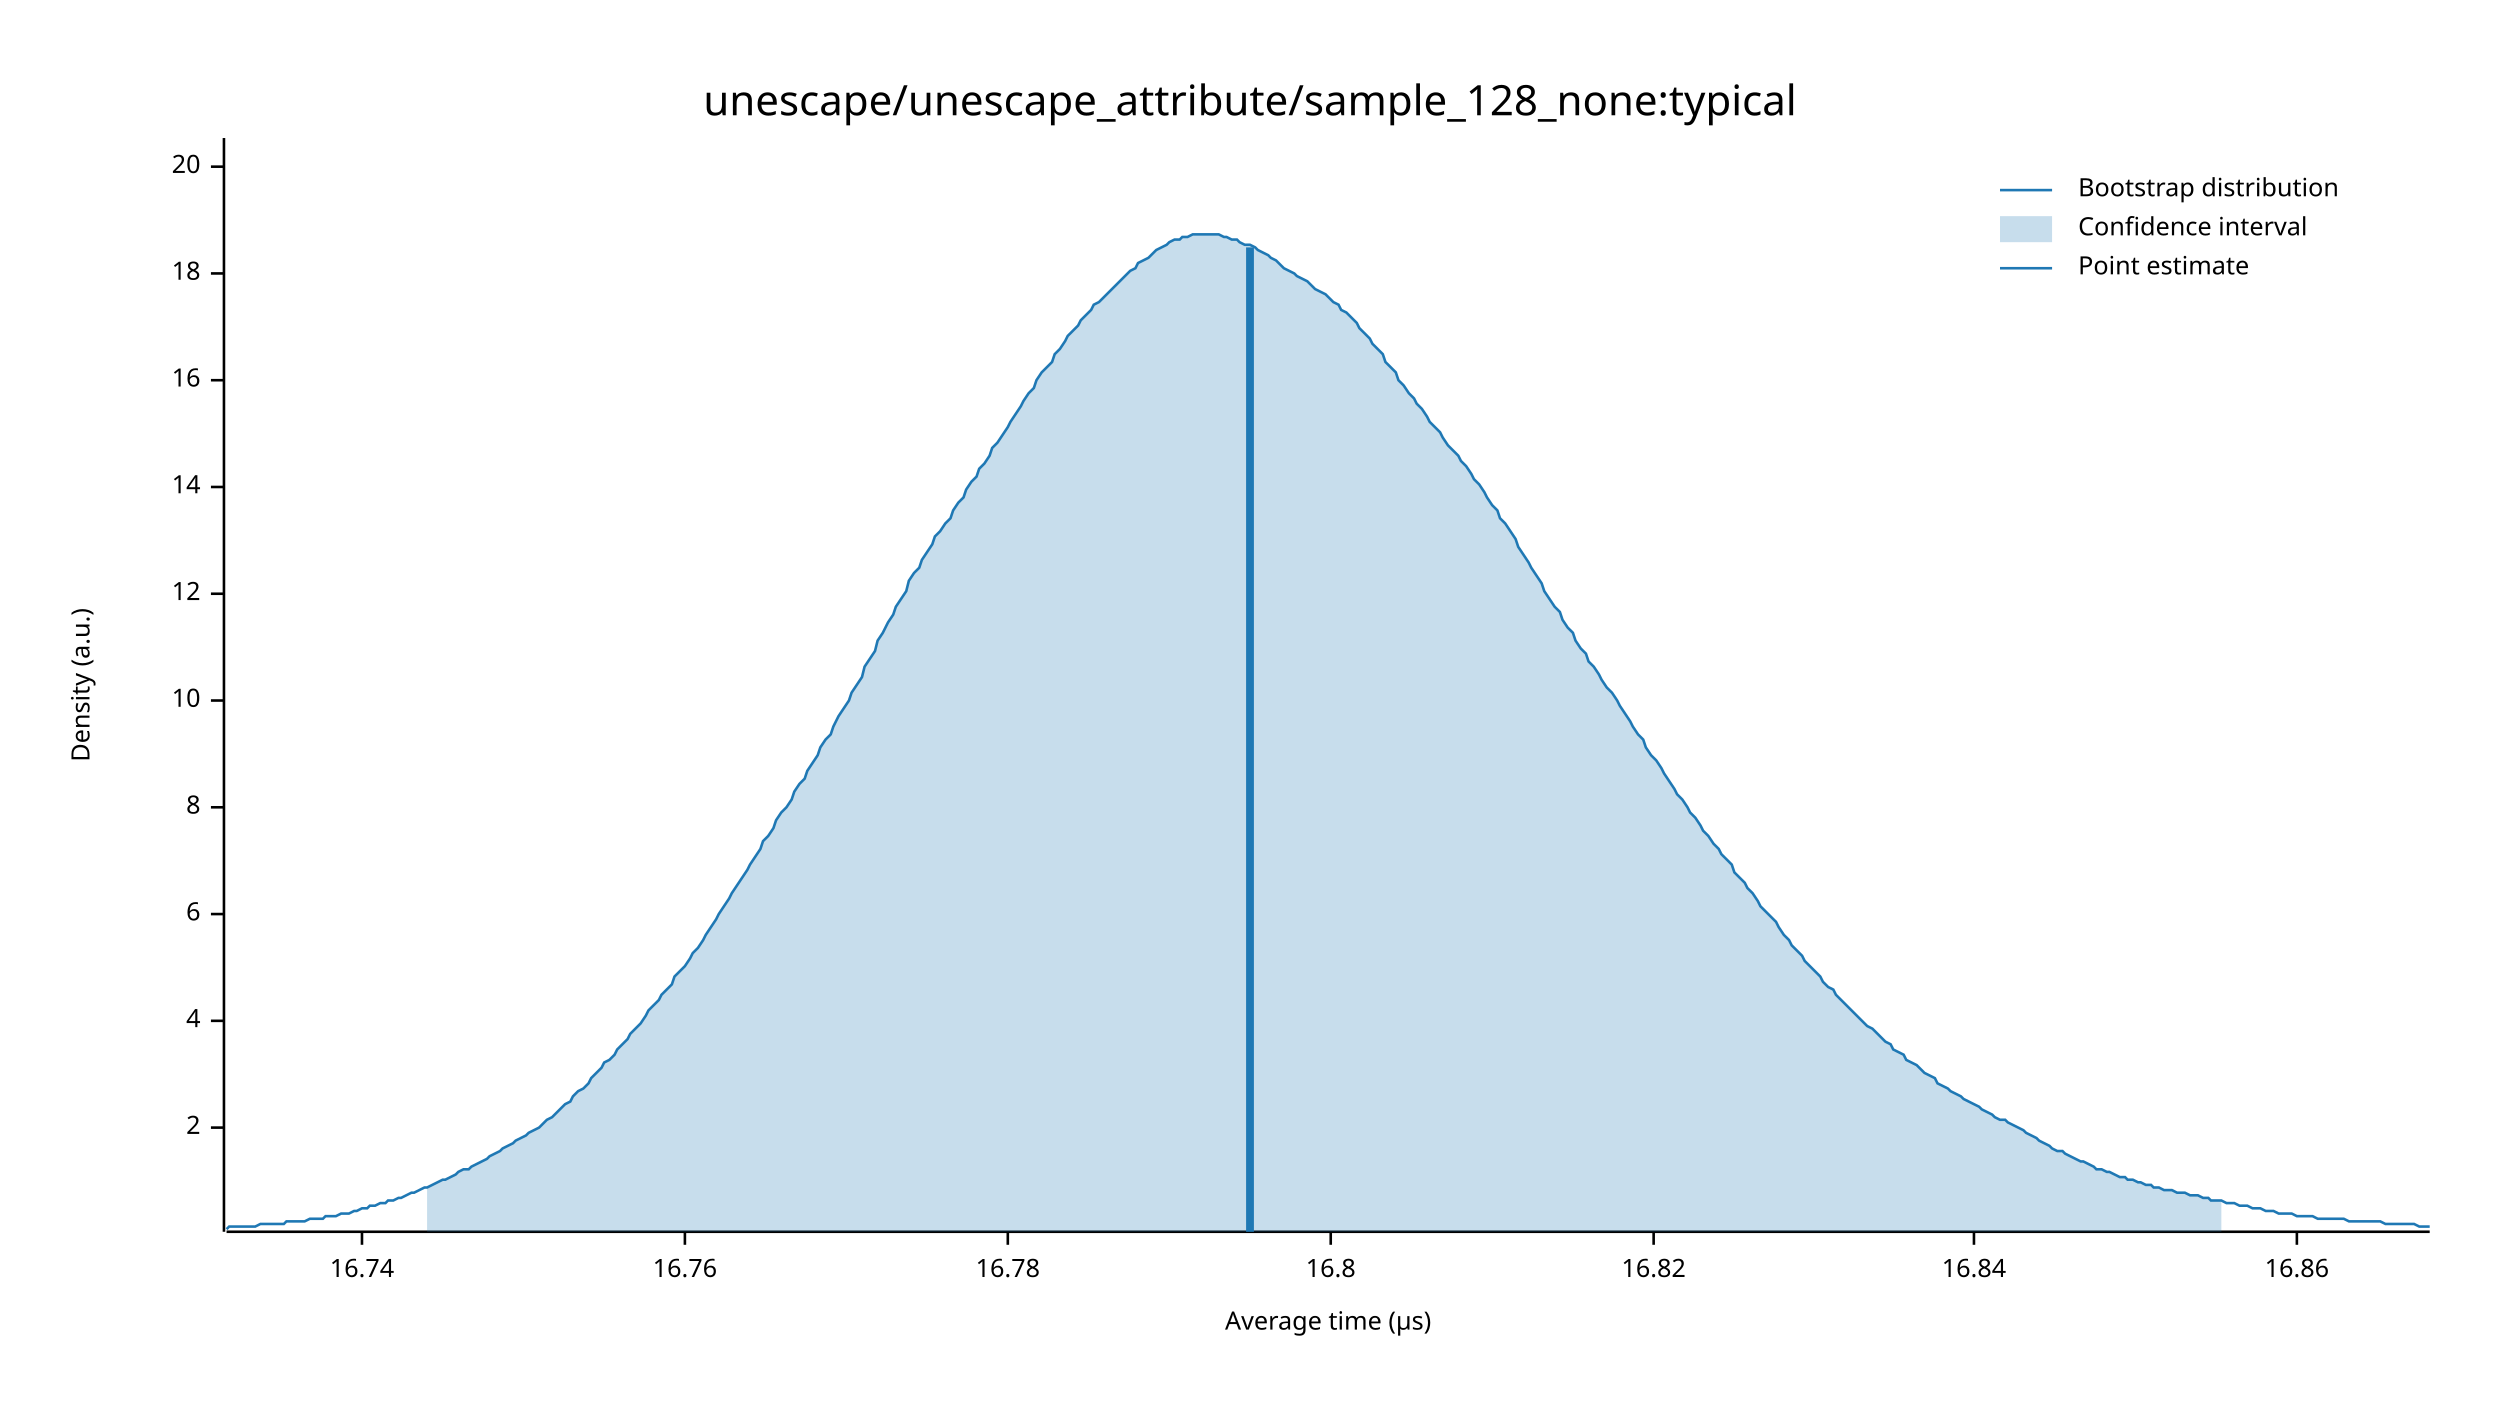
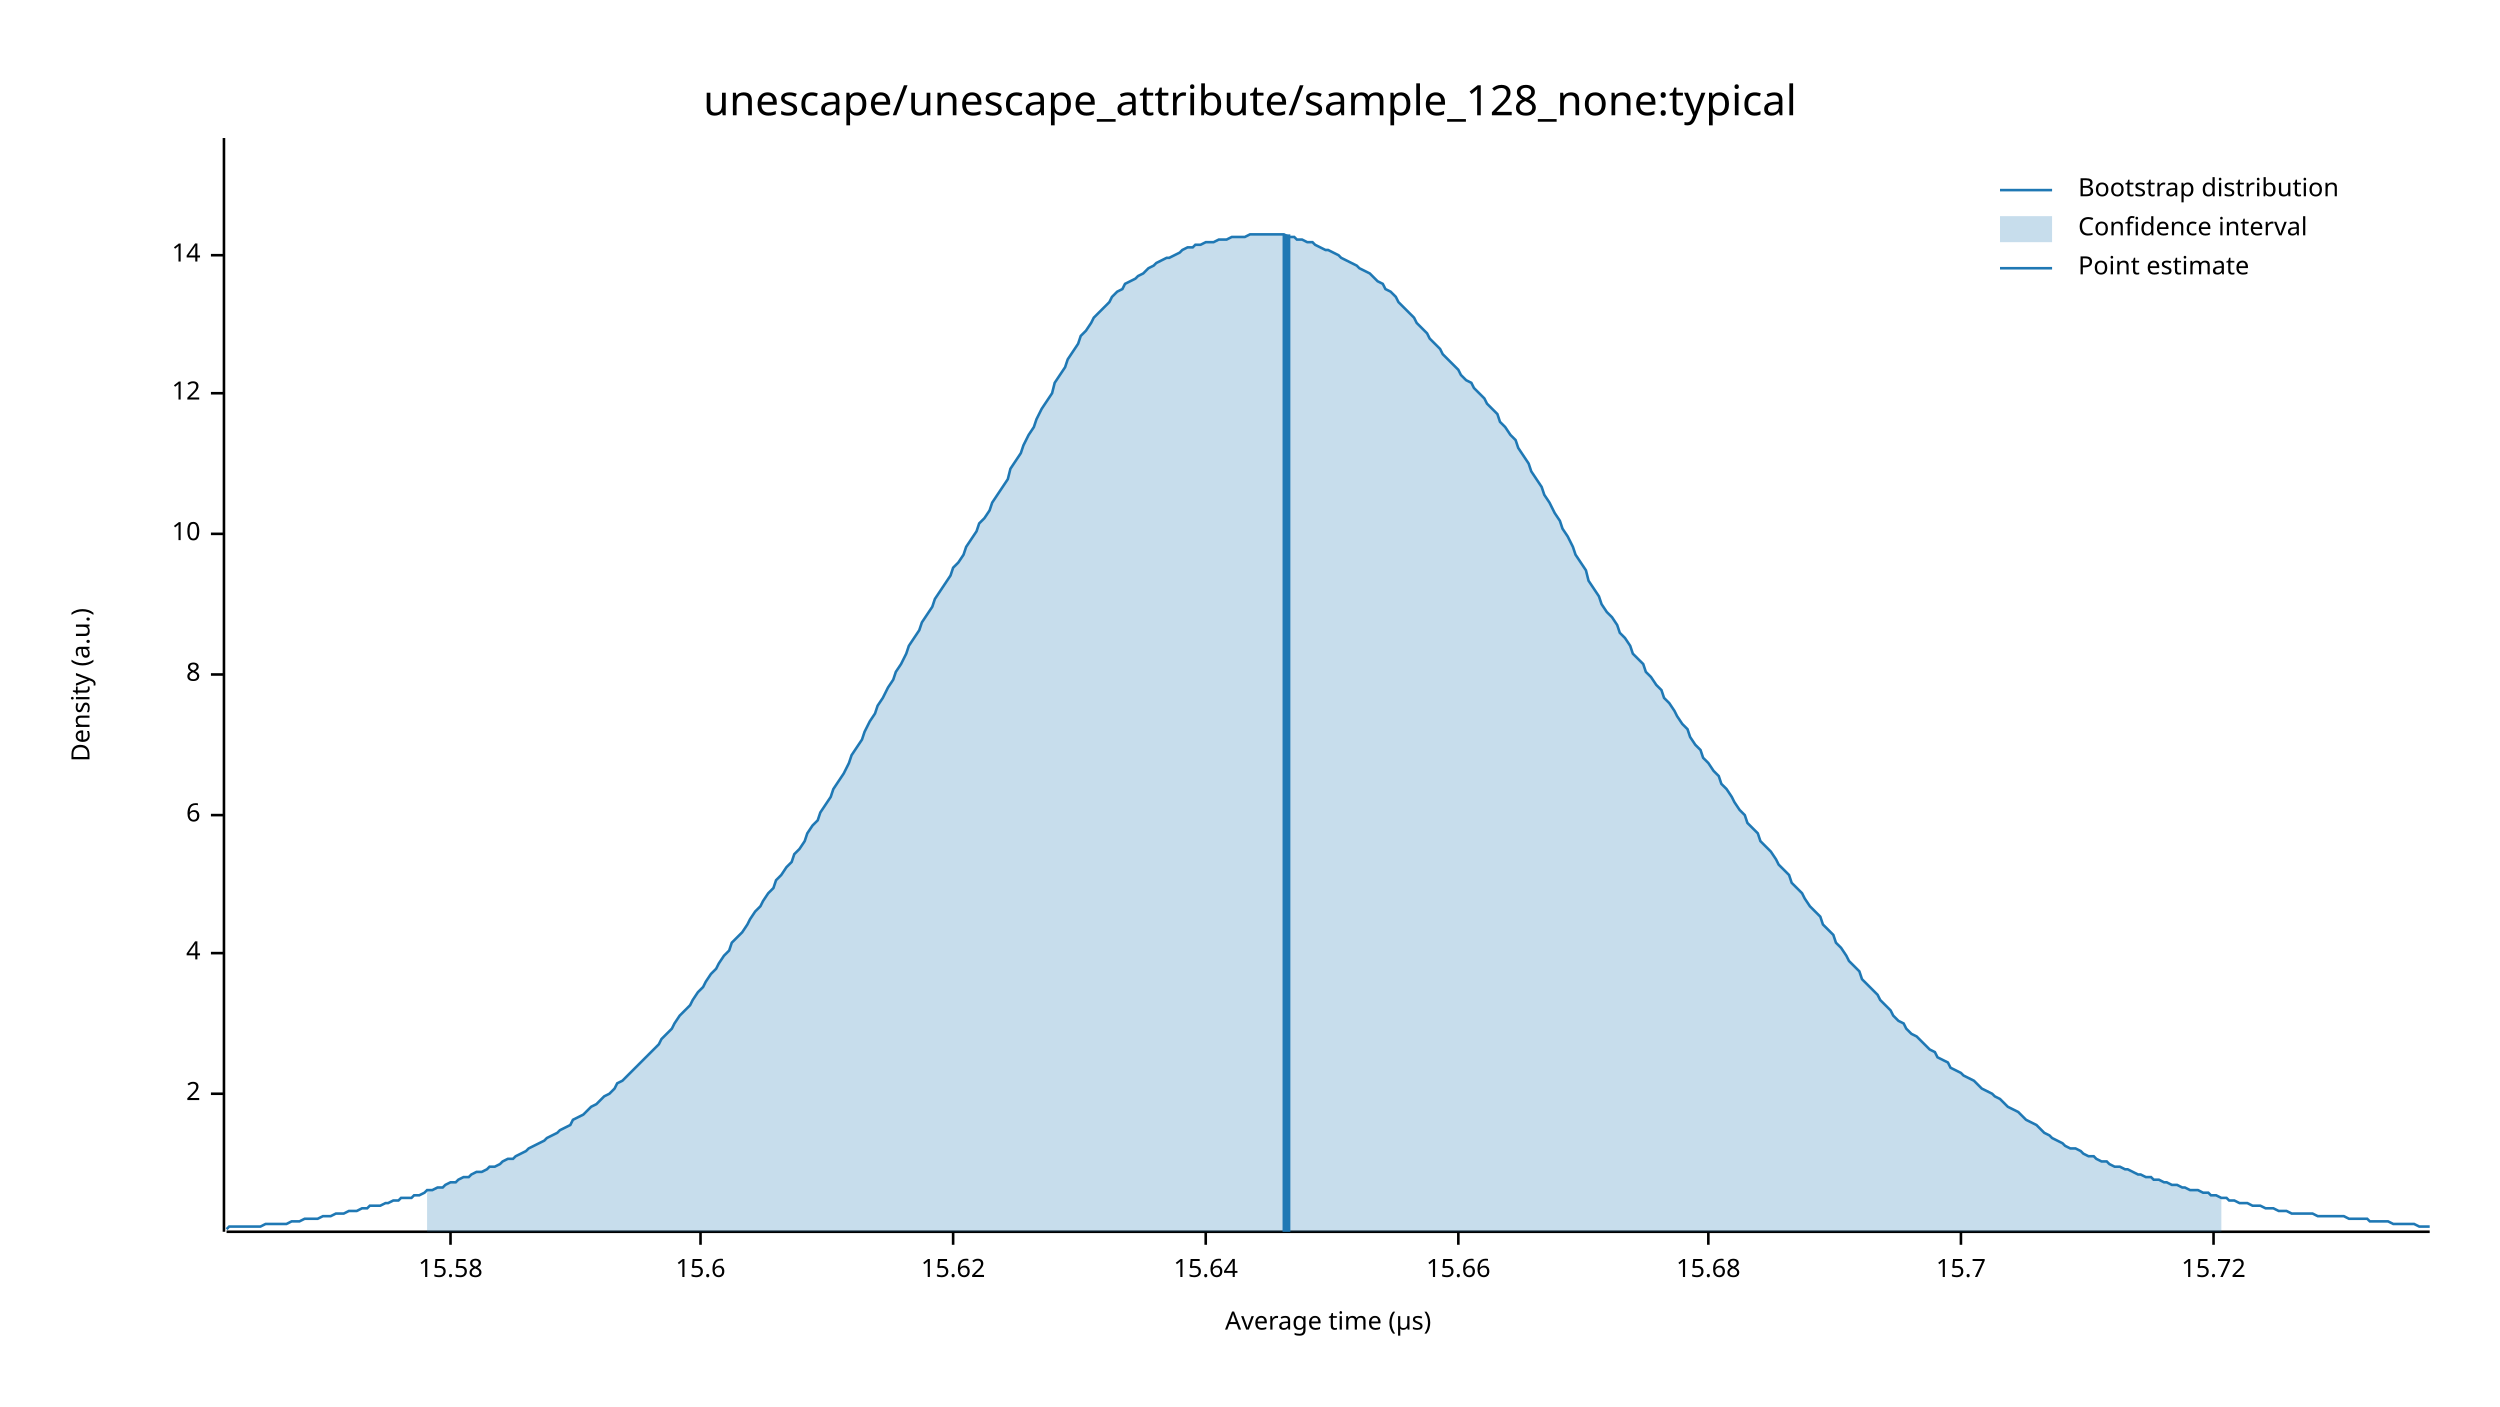
<svg xmlns="http://www.w3.org/2000/svg" width="960" height="540" viewBox="0 0 960 540">
  <text x="480" y="32" dy="0.76em" text-anchor="middle" font-family="sans-serif" font-size="16.129" opacity="1" fill="#000000">
unescape/unescape_attribute/sample_128_none:typical
</text>
  <text x="27" y="263" dy="0.76em" text-anchor="middle" font-family="sans-serif" font-size="9.677" opacity="1" fill="#000000" transform="rotate(270, 27, 263)">
Density (a.u.)
</text>
  <text x="510" y="513" dy="-0.5ex" text-anchor="middle" font-family="sans-serif" font-size="9.677" opacity="1" fill="#000000">
Average time (µs)
</text>
  <polyline fill="none" opacity="1" stroke="#000000" stroke-width="1" points="86,53 86,473 " />
-   <text x="77" y="433" dy="0.5ex" text-anchor="end" font-family="sans-serif" font-size="9.677" opacity="1" fill="#000000">
+   <text x="77" y="420" dy="0.5ex" text-anchor="end" font-family="sans-serif" font-size="9.677" opacity="1" fill="#000000">
2
</text>
-   <polyline fill="none" opacity="1" stroke="#000000" stroke-width="1" points="81,433 86,433 " />
-   <text x="77" y="392" dy="0.5ex" text-anchor="end" font-family="sans-serif" font-size="9.677" opacity="1" fill="#000000">
+   <polyline fill="none" opacity="1" stroke="#000000" stroke-width="1" points="81,420 86,420 " />
+   <text x="77" y="366" dy="0.5ex" text-anchor="end" font-family="sans-serif" font-size="9.677" opacity="1" fill="#000000">
4
</text>
-   <polyline fill="none" opacity="1" stroke="#000000" stroke-width="1" points="81,392 86,392 " />
-   <text x="77" y="351" dy="0.5ex" text-anchor="end" font-family="sans-serif" font-size="9.677" opacity="1" fill="#000000">
+   <polyline fill="none" opacity="1" stroke="#000000" stroke-width="1" points="81,366 86,366 " />
+   <text x="77" y="313" dy="0.5ex" text-anchor="end" font-family="sans-serif" font-size="9.677" opacity="1" fill="#000000">
6
</text>
-   <polyline fill="none" opacity="1" stroke="#000000" stroke-width="1" points="81,351 86,351 " />
-   <text x="77" y="310" dy="0.5ex" text-anchor="end" font-family="sans-serif" font-size="9.677" opacity="1" fill="#000000">
+   <polyline fill="none" opacity="1" stroke="#000000" stroke-width="1" points="81,313 86,313 " />
+   <text x="77" y="259" dy="0.5ex" text-anchor="end" font-family="sans-serif" font-size="9.677" opacity="1" fill="#000000">
8
</text>
-   <polyline fill="none" opacity="1" stroke="#000000" stroke-width="1" points="81,310 86,310 " />
-   <text x="77" y="269" dy="0.5ex" text-anchor="end" font-family="sans-serif" font-size="9.677" opacity="1" fill="#000000">
+   <polyline fill="none" opacity="1" stroke="#000000" stroke-width="1" points="81,259 86,259 " />
+   <text x="77" y="205" dy="0.5ex" text-anchor="end" font-family="sans-serif" font-size="9.677" opacity="1" fill="#000000">
10
</text>
-   <polyline fill="none" opacity="1" stroke="#000000" stroke-width="1" points="81,269 86,269 " />
-   <text x="77" y="228" dy="0.5ex" text-anchor="end" font-family="sans-serif" font-size="9.677" opacity="1" fill="#000000">
+   <polyline fill="none" opacity="1" stroke="#000000" stroke-width="1" points="81,205 86,205 " />
+   <text x="77" y="151" dy="0.5ex" text-anchor="end" font-family="sans-serif" font-size="9.677" opacity="1" fill="#000000">
12
</text>
-   <polyline fill="none" opacity="1" stroke="#000000" stroke-width="1" points="81,228 86,228 " />
-   <text x="77" y="187" dy="0.5ex" text-anchor="end" font-family="sans-serif" font-size="9.677" opacity="1" fill="#000000">
+   <polyline fill="none" opacity="1" stroke="#000000" stroke-width="1" points="81,151 86,151 " />
+   <text x="77" y="98" dy="0.5ex" text-anchor="end" font-family="sans-serif" font-size="9.677" opacity="1" fill="#000000">
14
</text>
-   <polyline fill="none" opacity="1" stroke="#000000" stroke-width="1" points="81,187 86,187 " />
-   <text x="77" y="146" dy="0.5ex" text-anchor="end" font-family="sans-serif" font-size="9.677" opacity="1" fill="#000000">
- 16
+   <polyline fill="none" opacity="1" stroke="#000000" stroke-width="1" points="81,98 86,98 " />
+   <polyline fill="none" opacity="1" stroke="#000000" stroke-width="1" points="87,473 933,473 " />
+   <text x="173" y="483" dy="0.76em" text-anchor="middle" font-family="sans-serif" font-size="9.677" opacity="1" fill="#000000">
+ 15.58
</text>
-   <polyline fill="none" opacity="1" stroke="#000000" stroke-width="1" points="81,146 86,146 " />
-   <text x="77" y="105" dy="0.5ex" text-anchor="end" font-family="sans-serif" font-size="9.677" opacity="1" fill="#000000">
- 18
+   <polyline fill="none" opacity="1" stroke="#000000" stroke-width="1" points="173,473 173,478 " />
+   <text x="269" y="483" dy="0.76em" text-anchor="middle" font-family="sans-serif" font-size="9.677" opacity="1" fill="#000000">
+ 15.6
</text>
-   <polyline fill="none" opacity="1" stroke="#000000" stroke-width="1" points="81,105 86,105 " />
-   <text x="77" y="64" dy="0.5ex" text-anchor="end" font-family="sans-serif" font-size="9.677" opacity="1" fill="#000000">
- 20
+   <polyline fill="none" opacity="1" stroke="#000000" stroke-width="1" points="269,473 269,478 " />
+   <text x="366" y="483" dy="0.76em" text-anchor="middle" font-family="sans-serif" font-size="9.677" opacity="1" fill="#000000">
+ 15.62
</text>
-   <polyline fill="none" opacity="1" stroke="#000000" stroke-width="1" points="81,64 86,64 " />
-   <polyline fill="none" opacity="1" stroke="#000000" stroke-width="1" points="87,473 933,473 " />
-   <text x="139" y="483" dy="0.76em" text-anchor="middle" font-family="sans-serif" font-size="9.677" opacity="1" fill="#000000">
- 16.74
+   <polyline fill="none" opacity="1" stroke="#000000" stroke-width="1" points="366,473 366,478 " />
+   <text x="463" y="483" dy="0.76em" text-anchor="middle" font-family="sans-serif" font-size="9.677" opacity="1" fill="#000000">
+ 15.64
</text>
-   <polyline fill="none" opacity="1" stroke="#000000" stroke-width="1" points="139,473 139,478 " />
-   <text x="263" y="483" dy="0.76em" text-anchor="middle" font-family="sans-serif" font-size="9.677" opacity="1" fill="#000000">
- 16.76
+   <polyline fill="none" opacity="1" stroke="#000000" stroke-width="1" points="463,473 463,478 " />
+   <text x="560" y="483" dy="0.76em" text-anchor="middle" font-family="sans-serif" font-size="9.677" opacity="1" fill="#000000">
+ 15.66
</text>
-   <polyline fill="none" opacity="1" stroke="#000000" stroke-width="1" points="263,473 263,478 " />
-   <text x="387" y="483" dy="0.76em" text-anchor="middle" font-family="sans-serif" font-size="9.677" opacity="1" fill="#000000">
- 16.78
+   <polyline fill="none" opacity="1" stroke="#000000" stroke-width="1" points="560,473 560,478 " />
+   <text x="656" y="483" dy="0.76em" text-anchor="middle" font-family="sans-serif" font-size="9.677" opacity="1" fill="#000000">
+ 15.68
</text>
-   <polyline fill="none" opacity="1" stroke="#000000" stroke-width="1" points="387,473 387,478 " />
-   <text x="511" y="483" dy="0.76em" text-anchor="middle" font-family="sans-serif" font-size="9.677" opacity="1" fill="#000000">
- 16.8
+   <polyline fill="none" opacity="1" stroke="#000000" stroke-width="1" points="656,473 656,478 " />
+   <text x="753" y="483" dy="0.76em" text-anchor="middle" font-family="sans-serif" font-size="9.677" opacity="1" fill="#000000">
+ 15.7
</text>
-   <polyline fill="none" opacity="1" stroke="#000000" stroke-width="1" points="511,473 511,478 " />
-   <text x="635" y="483" dy="0.76em" text-anchor="middle" font-family="sans-serif" font-size="9.677" opacity="1" fill="#000000">
- 16.82
+   <polyline fill="none" opacity="1" stroke="#000000" stroke-width="1" points="753,473 753,478 " />
+   <text x="850" y="483" dy="0.76em" text-anchor="middle" font-family="sans-serif" font-size="9.677" opacity="1" fill="#000000">
+ 15.72
</text>
-   <polyline fill="none" opacity="1" stroke="#000000" stroke-width="1" points="635,473 635,478 " />
-   <text x="758" y="483" dy="0.76em" text-anchor="middle" font-family="sans-serif" font-size="9.677" opacity="1" fill="#000000">
- 16.84
- </text>
-   <polyline fill="none" opacity="1" stroke="#000000" stroke-width="1" points="758,473 758,478 " />
-   <text x="882" y="483" dy="0.76em" text-anchor="middle" font-family="sans-serif" font-size="9.677" opacity="1" fill="#000000">
- 16.86
- </text>
-   <polyline fill="none" opacity="1" stroke="#000000" stroke-width="1" points="882,473 882,478 " />
-   <polyline fill="none" opacity="1" stroke="#1F78B4" stroke-width="1" points="87,472 88,471 90,471 92,471 93,471 95,471 97,471 98,471 100,470 102,470 103,470 105,470 107,470 109,470 110,469 112,469 114,469 115,469 117,469 119,468 120,468 122,468 124,468 125,467 127,467 129,467 131,466 132,466 134,466 136,465 137,465 139,464 141,464 142,463 144,463 146,462 148,462 149,461 151,461 153,460 154,460 156,459 158,458 159,458 161,457 163,456 164,456 166,455 168,454 170,453 171,453 173,452 175,451 176,450 178,449 180,449 181,448 183,447 185,446 187,445 188,444 190,443 192,442 193,441 195,440 197,439 198,438 200,437 202,436 203,435 205,434 207,433 209,431 210,430 212,429 214,427 215,426 217,424 219,423 220,421 222,419 224,418 226,416 227,414 229,412 231,410 232,408 234,407 236,405 237,403 239,401 241,399 242,397 244,395 246,393 248,390 249,388 251,386 253,384 254,382 256,380 258,378 259,375 261,373 263,371 265,368 266,366 268,364 270,361 271,359 273,356 275,353 276,351 278,348 280,345 281,343 283,340 285,337 287,334 288,332 290,329 292,326 293,323 295,321 297,318 298,315 300,312 302,310 304,307 305,304 307,301 309,299 310,296 312,293 314,290 315,287 317,284 319,282 320,279 322,275 324,272 326,269 327,266 329,263 331,260 332,256 334,253 336,250 337,246 339,243 341,239 343,236 344,233 346,230 348,227 349,223 351,220 353,218 354,215 356,212 358,209 359,206 361,204 363,201 365,199 366,196 368,193 370,191 371,188 373,185 375,183 376,180 378,178 380,175 381,172 383,170 385,167 387,164 388,162 390,159 392,156 393,154 395,151 397,149 398,146 400,143 402,141 404,139 405,136 407,134 409,131 410,129 412,127 414,125 415,123 417,121 419,119 420,117 422,116 424,114 426,112 427,111 429,109 431,107 432,106 434,104 436,103 437,101 439,100 441,99 443,97 444,96 446,95 448,94 449,93 451,92 453,92 454,91 456,91 458,90 459,90 461,90 463,90 465,90 466,90 468,90 470,91 471,91 473,92 475,92 476,93 478,94 480,94 482,95 483,96 485,97 487,98 488,99 490,100 492,102 493,103 495,104 497,105 498,106 500,107 502,108 504,110 505,111 507,112 509,113 510,114 512,116 514,117 515,119 517,120 519,122 521,124 522,126 524,128 526,130 527,132 529,134 531,136 532,139 534,141 536,143 537,146 539,148 541,151 543,153 544,155 546,157 548,160 549,162 551,164 553,166 554,168 556,171 558,173 560,175 561,177 563,179 565,182 566,184 568,186 570,189 571,191 573,194 575,196 576,199 578,201 580,204 582,207 583,210 585,213 587,216 588,218 590,221 592,224 593,227 595,230 597,233 599,235 600,238 602,241 604,243 605,246 607,249 609,251 610,254 612,256 614,259 615,261 617,264 619,266 621,269 622,271 624,274 626,277 627,279 629,282 631,284 632,287 634,290 636,292 638,295 639,297 641,300 643,303 644,305 646,307 648,310 649,312 651,314 653,317 654,319 656,321 658,324 660,326 661,328 663,330 665,332 666,335 668,337 670,339 671,341 673,343 675,346 676,348 678,350 680,352 682,354 683,356 685,359 687,361 688,363 690,365 692,367 693,369 695,371 697,373 699,375 700,377 702,379 704,380 705,382 707,384 709,386 710,387 712,389 714,391 715,392 717,394 719,395 721,397 722,398 724,400 726,401 727,403 729,404 731,405 732,407 734,408 736,409 738,411 739,412 741,413 743,414 744,416 746,417 748,418 749,419 751,420 753,421 754,422 756,423 758,424 760,425 761,426 763,427 765,428 766,429 768,430 770,430 771,431 773,432 775,433 777,434 778,435 780,436 782,437 783,438 785,439 787,440 788,441 790,442 792,442 793,443 795,444 797,445 799,446 800,446 802,447 804,448 805,449 807,449 809,450 810,450 812,451 814,452 816,452 817,453 819,453 821,454 822,454 824,455 826,455 827,456 829,456 831,457 832,457 834,457 836,458 838,458 839,458 841,459 843,459 844,459 846,460 848,460 849,461 851,461 853,461 855,462 856,462 858,462 860,463 861,463 863,463 865,464 866,464 868,464 870,465 871,465 873,465 875,466 877,466 878,466 880,466 882,467 883,467 885,467 887,467 888,467 890,468 892,468 894,468 895,468 897,468 899,468 900,468 902,469 904,469 905,469 907,469 909,469 910,469 912,469 914,469 916,470 917,470 919,470 921,470 922,470 924,470 926,470 927,470 929,471 931,471 933,471 " />
-   <polygon opacity="0.25" fill="#1F78B4" points="164,456 166,455 168,454 170,453 171,453 173,452 175,451 176,450 178,449 180,449 181,448 183,447 185,446 187,445 188,444 190,443 192,442 193,441 195,440 197,439 198,438 200,437 202,436 203,435 205,434 207,433 209,431 210,430 212,429 214,427 215,426 217,424 219,423 220,421 222,419 224,418 226,416 227,414 229,412 231,410 232,408 234,407 236,405 237,403 239,401 241,399 242,397 244,395 246,393 248,390 249,388 251,386 253,384 254,382 256,380 258,378 259,375 261,373 263,371 265,368 266,366 268,364 270,361 271,359 273,356 275,353 276,351 278,348 280,345 281,343 283,340 285,337 287,334 288,332 290,329 292,326 293,323 295,321 297,318 298,315 300,312 302,310 304,307 305,304 307,301 309,299 310,296 312,293 314,290 315,287 317,284 319,282 320,279 322,275 324,272 326,269 327,266 329,263 331,260 332,256 334,253 336,250 337,246 339,243 341,239 343,236 344,233 346,230 348,227 349,223 351,220 353,218 354,215 356,212 358,209 359,206 361,204 363,201 365,199 366,196 368,193 370,191 371,188 373,185 375,183 376,180 378,178 380,175 381,172 383,170 385,167 387,164 388,162 390,159 392,156 393,154 395,151 397,149 398,146 400,143 402,141 404,139 405,136 407,134 409,131 410,129 412,127 414,125 415,123 417,121 419,119 420,117 422,116 424,114 426,112 427,111 429,109 431,107 432,106 434,104 436,103 437,101 439,100 441,99 443,97 444,96 446,95 448,94 449,93 451,92 453,92 454,91 456,91 458,90 459,90 461,90 463,90 465,90 466,90 468,90 470,91 471,91 473,92 475,92 476,93 478,94 480,94 482,95 483,96 485,97 487,98 488,99 490,100 492,102 493,103 495,104 497,105 498,106 500,107 502,108 504,110 505,111 507,112 509,113 510,114 512,116 514,117 515,119 517,120 519,122 521,124 522,126 524,128 526,130 527,132 529,134 531,136 532,139 534,141 536,143 537,146 539,148 541,151 543,153 544,155 546,157 548,160 549,162 551,164 553,166 554,168 556,171 558,173 560,175 561,177 563,179 565,182 566,184 568,186 570,189 571,191 573,194 575,196 576,199 578,201 580,204 582,207 583,210 585,213 587,216 588,218 590,221 592,224 593,227 595,230 597,233 599,235 600,238 602,241 604,243 605,246 607,249 609,251 610,254 612,256 614,259 615,261 617,264 619,266 621,269 622,271 624,274 626,277 627,279 629,282 631,284 632,287 634,290 636,292 638,295 639,297 641,300 643,303 644,305 646,307 648,310 649,312 651,314 653,317 654,319 656,321 658,324 660,326 661,328 663,330 665,332 666,335 668,337 670,339 671,341 673,343 675,346 676,348 678,350 680,352 682,354 683,356 685,359 687,361 688,363 690,365 692,367 693,369 695,371 697,373 699,375 700,377 702,379 704,380 705,382 707,384 709,386 710,387 712,389 714,391 715,392 717,394 719,395 721,397 722,398 724,400 726,401 727,403 729,404 731,405 732,407 734,408 736,409 738,411 739,412 741,413 743,414 744,416 746,417 748,418 749,419 751,420 753,421 754,422 756,423 758,424 760,425 761,426 763,427 765,428 766,429 768,430 770,430 771,431 773,432 775,433 777,434 778,435 780,436 782,437 783,438 785,439 787,440 788,441 790,442 792,442 793,443 795,444 797,445 799,446 800,446 802,447 804,448 805,449 807,449 809,450 810,450 812,451 814,452 816,452 817,453 819,453 821,454 822,454 824,455 826,455 827,456 829,456 831,457 832,457 834,457 836,458 838,458 839,458 841,459 843,459 844,459 846,460 848,460 849,461 851,461 853,461 853,473 164,473 " />
-   <polyline fill="none" opacity="1" stroke="#1F78B4" stroke-width="3" points="480,473 480,95 " />
+   <polyline fill="none" opacity="1" stroke="#000000" stroke-width="1" points="850,473 850,478 " />
+   <polyline fill="none" opacity="1" stroke="#1F78B4" stroke-width="1" points="87,472 88,471 90,471 92,471 93,471 95,471 97,471 98,471 100,471 102,470 103,470 105,470 107,470 109,470 110,470 112,469 114,469 115,469 117,468 119,468 120,468 122,468 124,467 125,467 127,467 129,466 131,466 132,466 134,465 136,465 137,465 139,464 141,464 142,463 144,463 146,463 148,462 149,462 151,461 153,461 154,460 156,460 158,460 159,459 161,459 163,458 164,457 166,457 168,456 170,456 171,455 173,454 175,454 176,453 178,452 180,452 181,451 183,450 185,450 187,449 188,448 190,448 192,447 193,446 195,445 197,445 198,444 200,443 202,442 203,441 205,440 207,439 209,438 210,437 212,436 214,435 215,434 217,433 219,432 220,430 222,429 224,428 226,426 227,425 229,424 231,422 232,421 234,420 236,418 237,416 239,415 241,413 242,412 244,410 246,408 248,406 249,405 251,403 253,401 254,399 256,397 258,395 259,393 261,390 263,388 265,386 266,384 268,381 270,379 271,377 273,374 275,372 276,370 278,367 280,365 281,362 283,360 285,358 287,355 288,353 290,350 292,348 293,346 295,343 297,341 298,338 300,336 302,333 304,331 305,328 307,326 309,323 310,320 312,317 314,315 315,312 317,309 319,306 320,303 322,300 324,297 326,293 327,290 329,287 331,284 332,281 334,277 336,274 337,271 339,268 341,264 343,261 344,258 346,255 348,251 349,248 351,245 353,242 354,239 356,236 358,233 359,230 361,227 363,224 365,221 366,218 368,216 370,213 371,210 373,207 375,204 376,201 378,199 380,196 381,193 383,190 385,187 387,184 388,180 390,177 392,174 393,171 395,167 397,164 398,161 400,157 402,154 404,151 405,147 407,144 409,141 410,138 412,135 414,132 415,129 417,127 419,124 420,122 422,120 424,118 426,116 427,114 429,112 431,111 432,109 434,108 436,107 437,106 439,105 441,103 443,102 444,101 446,100 448,99 449,99 451,98 453,97 454,96 456,95 458,95 459,94 461,94 463,93 465,93 466,93 468,92 470,92 471,92 473,91 475,91 476,91 478,91 480,90 482,90 483,90 485,90 487,90 488,90 490,90 492,90 493,90 495,91 497,91 498,92 500,92 502,93 504,93 505,94 507,95 509,96 510,96 512,97 514,98 515,99 517,100 519,101 521,102 522,103 524,104 526,105 527,106 529,108 531,109 532,111 534,112 536,114 537,116 539,118 541,120 543,122 544,124 546,126 548,128 549,130 551,132 553,134 554,136 556,138 558,140 560,142 561,144 563,146 565,147 566,149 568,151 570,153 571,155 573,157 575,159 576,162 578,164 580,167 582,169 583,172 585,175 587,178 588,181 590,184 592,187 593,190 595,193 597,197 599,200 600,203 602,206 604,210 605,213 607,216 609,219 610,223 612,226 614,229 615,232 617,235 619,237 621,240 622,243 624,245 626,248 627,251 629,253 631,255 632,258 634,260 636,263 638,265 639,268 641,270 643,273 644,275 646,278 648,280 649,283 651,286 653,288 654,291 656,293 658,296 660,298 661,301 663,303 665,306 666,308 668,311 670,313 671,316 673,318 675,320 676,323 678,325 680,327 682,330 683,332 685,334 687,336 688,339 690,341 692,343 693,345 695,348 697,350 699,352 700,355 702,357 704,359 705,362 707,364 709,367 710,369 712,371 714,373 715,376 717,378 719,380 721,382 722,384 724,386 726,388 727,390 729,392 731,393 732,395 734,397 736,398 738,400 739,401 741,403 743,404 744,406 746,407 748,408 749,410 751,411 753,412 754,413 756,414 758,415 760,417 761,418 763,419 765,420 766,421 768,422 770,424 771,425 773,426 775,427 777,429 778,430 780,431 782,432 783,433 785,435 787,436 788,437 790,438 792,439 793,440 795,441 797,441 799,442 800,443 802,444 804,444 805,445 807,446 809,446 810,447 812,448 814,448 816,449 817,449 819,450 821,451 822,451 824,452 826,452 827,453 829,453 831,454 832,454 834,455 836,455 838,456 839,456 841,457 843,457 844,457 846,458 848,458 849,459 851,459 853,460 855,460 856,461 858,461 860,462 861,462 863,462 865,463 866,463 868,463 870,464 871,464 873,464 875,465 877,465 878,465 880,466 882,466 883,466 885,466 887,466 888,466 890,467 892,467 894,467 895,467 897,467 899,467 900,467 902,468 904,468 905,468 907,468 909,468 910,469 912,469 914,469 916,469 917,469 919,470 921,470 922,470 924,470 926,470 927,470 929,471 931,471 933,471 " />
+   <polygon opacity="0.25" fill="#1F78B4" points="164,457 166,457 168,456 170,456 171,455 173,454 175,454 176,453 178,452 180,452 181,451 183,450 185,450 187,449 188,448 190,448 192,447 193,446 195,445 197,445 198,444 200,443 202,442 203,441 205,440 207,439 209,438 210,437 212,436 214,435 215,434 217,433 219,432 220,430 222,429 224,428 226,426 227,425 229,424 231,422 232,421 234,420 236,418 237,416 239,415 241,413 242,412 244,410 246,408 248,406 249,405 251,403 253,401 254,399 256,397 258,395 259,393 261,390 263,388 265,386 266,384 268,381 270,379 271,377 273,374 275,372 276,370 278,367 280,365 281,362 283,360 285,358 287,355 288,353 290,350 292,348 293,346 295,343 297,341 298,338 300,336 302,333 304,331 305,328 307,326 309,323 310,320 312,317 314,315 315,312 317,309 319,306 320,303 322,300 324,297 326,293 327,290 329,287 331,284 332,281 334,277 336,274 337,271 339,268 341,264 343,261 344,258 346,255 348,251 349,248 351,245 353,242 354,239 356,236 358,233 359,230 361,227 363,224 365,221 366,218 368,216 370,213 371,210 373,207 375,204 376,201 378,199 380,196 381,193 383,190 385,187 387,184 388,180 390,177 392,174 393,171 395,167 397,164 398,161 400,157 402,154 404,151 405,147 407,144 409,141 410,138 412,135 414,132 415,129 417,127 419,124 420,122 422,120 424,118 426,116 427,114 429,112 431,111 432,109 434,108 436,107 437,106 439,105 441,103 443,102 444,101 446,100 448,99 449,99 451,98 453,97 454,96 456,95 458,95 459,94 461,94 463,93 465,93 466,93 468,92 470,92 471,92 473,91 475,91 476,91 478,91 480,90 482,90 483,90 485,90 487,90 488,90 490,90 492,90 493,90 495,91 497,91 498,92 500,92 502,93 504,93 505,94 507,95 509,96 510,96 512,97 514,98 515,99 517,100 519,101 521,102 522,103 524,104 526,105 527,106 529,108 531,109 532,111 534,112 536,114 537,116 539,118 541,120 543,122 544,124 546,126 548,128 549,130 551,132 553,134 554,136 556,138 558,140 560,142 561,144 563,146 565,147 566,149 568,151 570,153 571,155 573,157 575,159 576,162 578,164 580,167 582,169 583,172 585,175 587,178 588,181 590,184 592,187 593,190 595,193 597,197 599,200 600,203 602,206 604,210 605,213 607,216 609,219 610,223 612,226 614,229 615,232 617,235 619,237 621,240 622,243 624,245 626,248 627,251 629,253 631,255 632,258 634,260 636,263 638,265 639,268 641,270 643,273 644,275 646,278 648,280 649,283 651,286 653,288 654,291 656,293 658,296 660,298 661,301 663,303 665,306 666,308 668,311 670,313 671,316 673,318 675,320 676,323 678,325 680,327 682,330 683,332 685,334 687,336 688,339 690,341 692,343 693,345 695,348 697,350 699,352 700,355 702,357 704,359 705,362 707,364 709,367 710,369 712,371 714,373 715,376 717,378 719,380 721,382 722,384 724,386 726,388 727,390 729,392 731,393 732,395 734,397 736,398 738,400 739,401 741,403 743,404 744,406 746,407 748,408 749,410 751,411 753,412 754,413 756,414 758,415 760,417 761,418 763,419 765,420 766,421 768,422 770,424 771,425 773,426 775,427 777,429 778,430 780,431 782,432 783,433 785,435 787,436 788,437 790,438 792,439 793,440 795,441 797,441 799,442 800,443 802,444 804,444 805,445 807,446 809,446 810,447 812,448 814,448 816,449 817,449 819,450 821,451 822,451 824,452 826,452 827,453 829,453 831,454 832,454 834,455 836,455 838,456 839,456 841,457 843,457 844,457 846,458 848,458 849,459 851,459 853,460 853,473 164,473 " />
+   <polyline fill="none" opacity="1" stroke="#1F78B4" stroke-width="3" points="494,473 494,90 " />
  <text x="798" y="68" dy="0.76em" text-anchor="start" font-family="sans-serif" font-size="9.677" opacity="1" fill="#000000">
Bootstrap distribution
</text>
  <text x="798" y="83" dy="0.76em" text-anchor="start" font-family="sans-serif" font-size="9.677" opacity="1" fill="#000000">
Confidence interval
</text>
  <text x="798" y="98" dy="0.76em" text-anchor="start" font-family="sans-serif" font-size="9.677" opacity="1" fill="#000000">
Point estimate
</text>
  <polyline fill="none" opacity="1" stroke="#1F78B4" stroke-width="1" points="768,73 788,73 " />
  <rect x="768" y="83" width="20" height="10" opacity="0.25" fill="#1F78B4" stroke="none" />
  <polyline fill="none" opacity="1" stroke="#1F78B4" stroke-width="1" points="768,103 788,103 " />
</svg>
